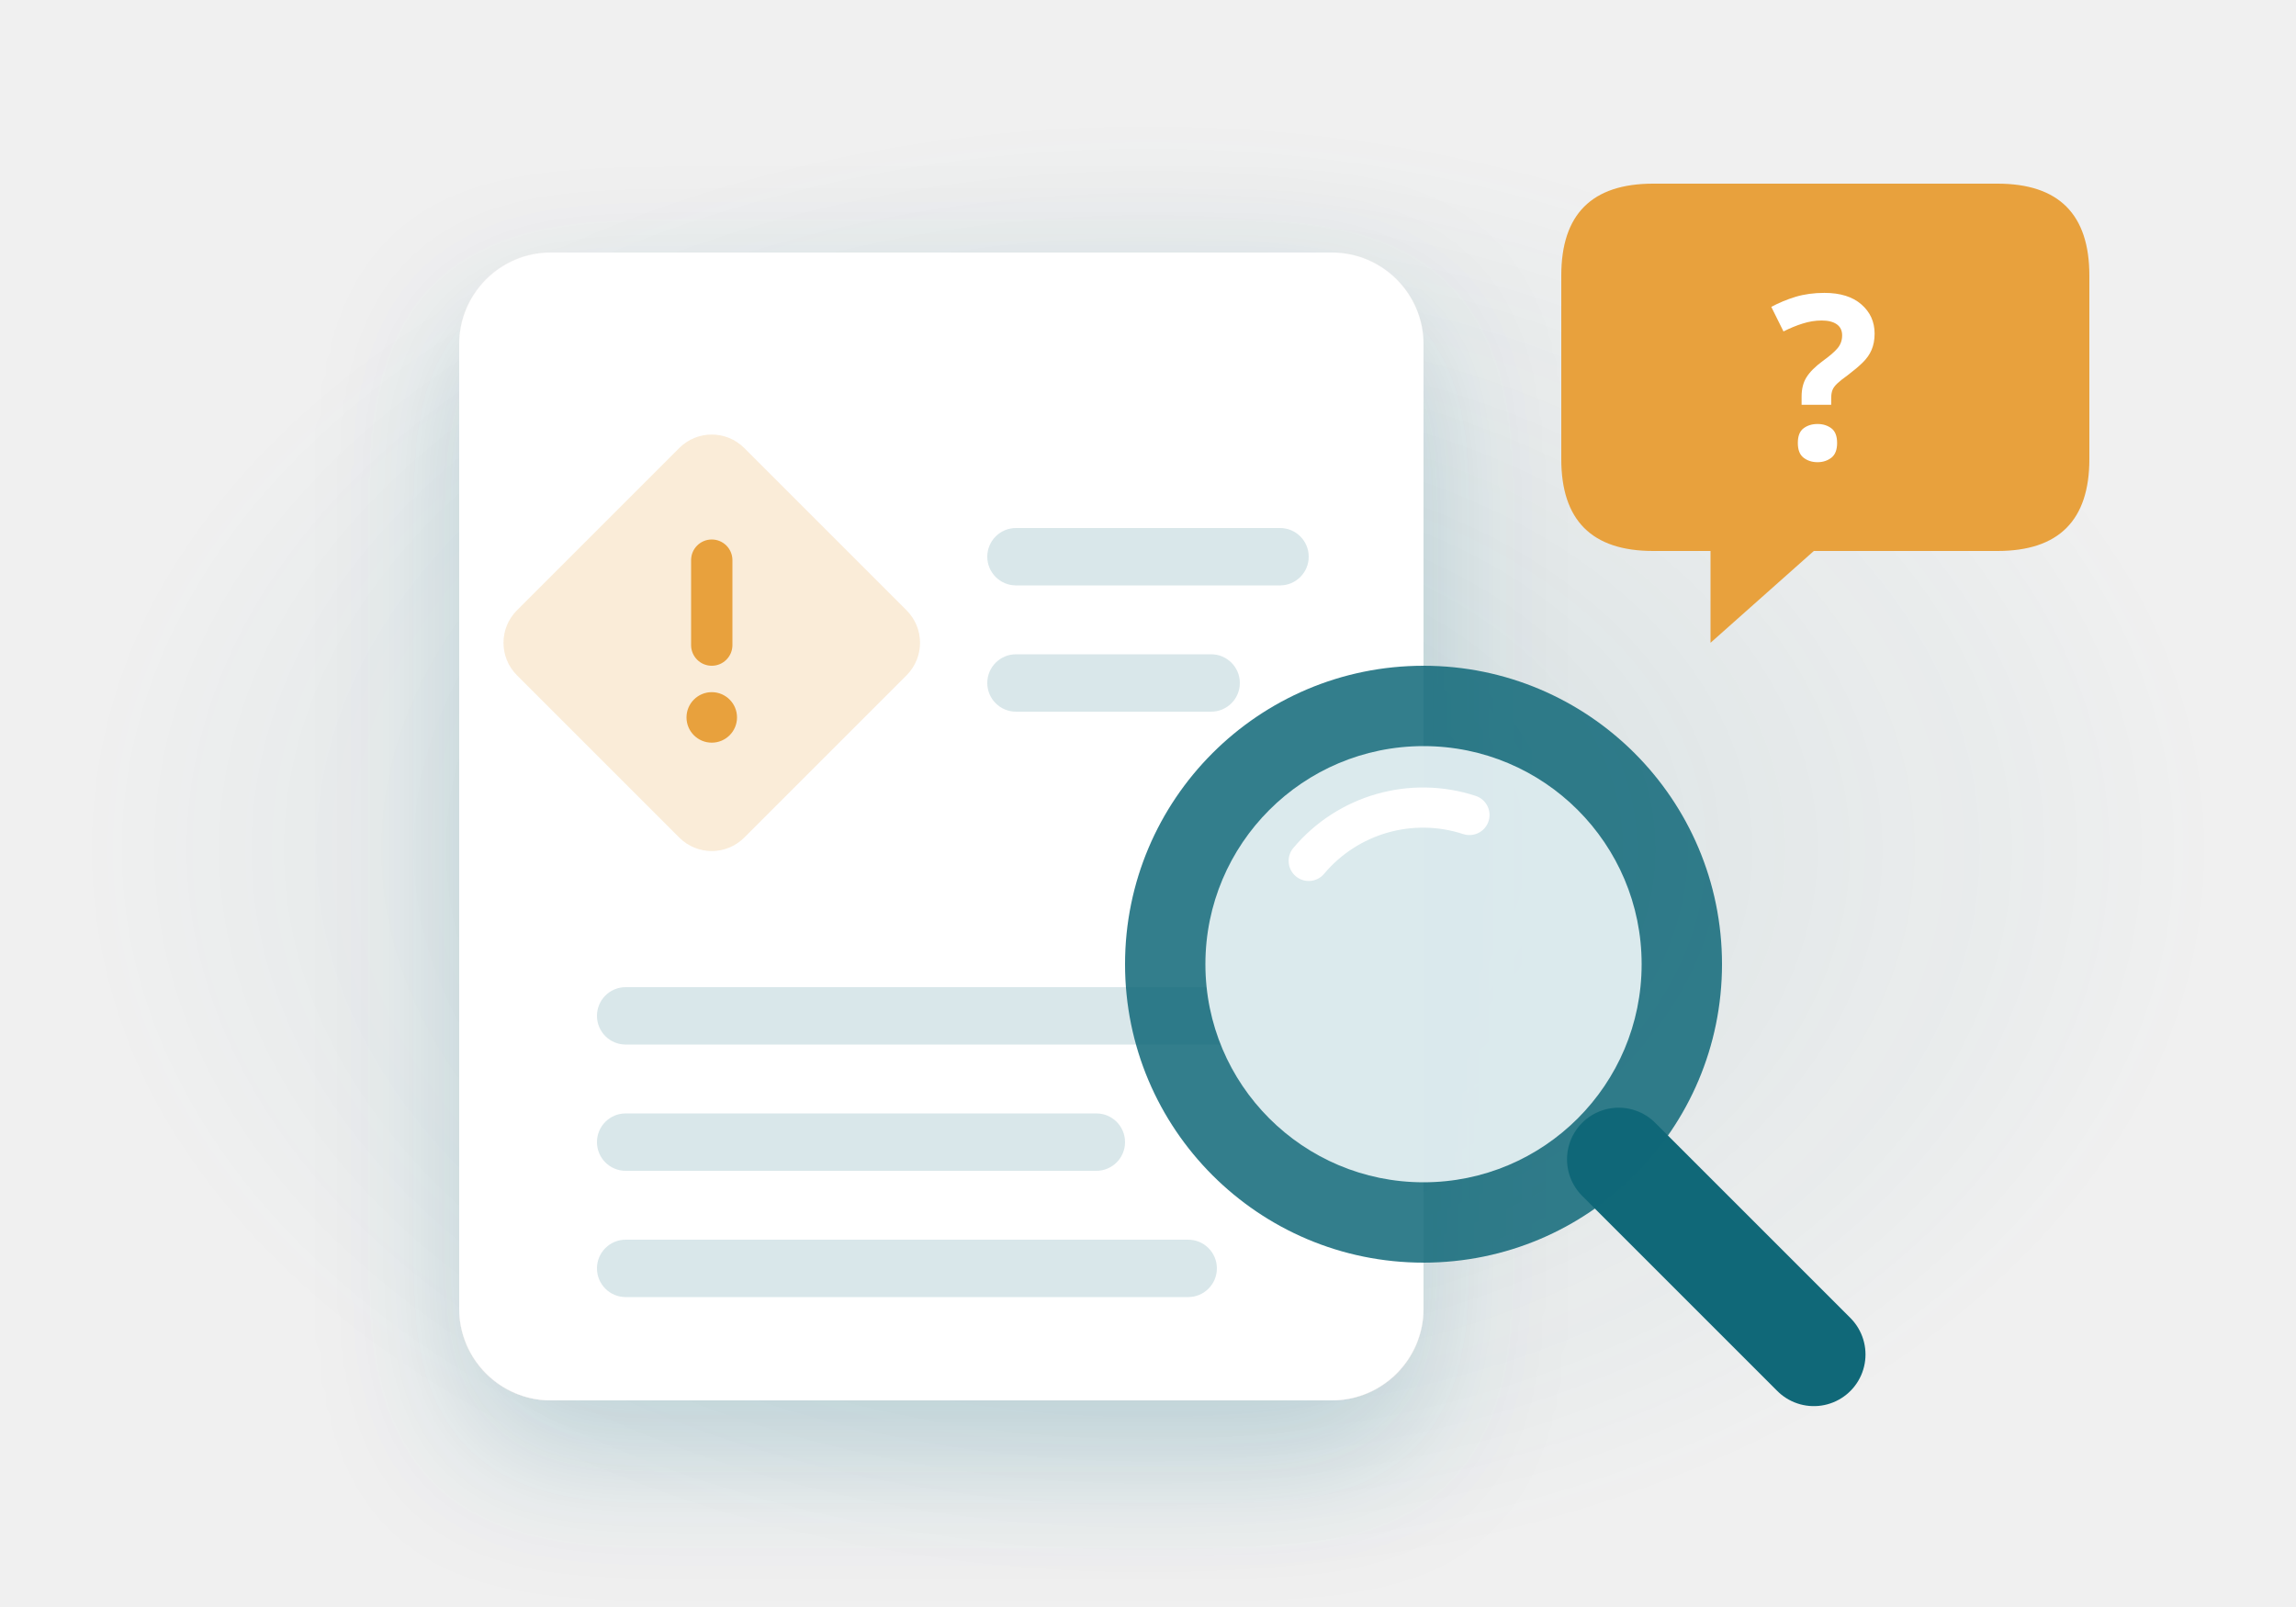
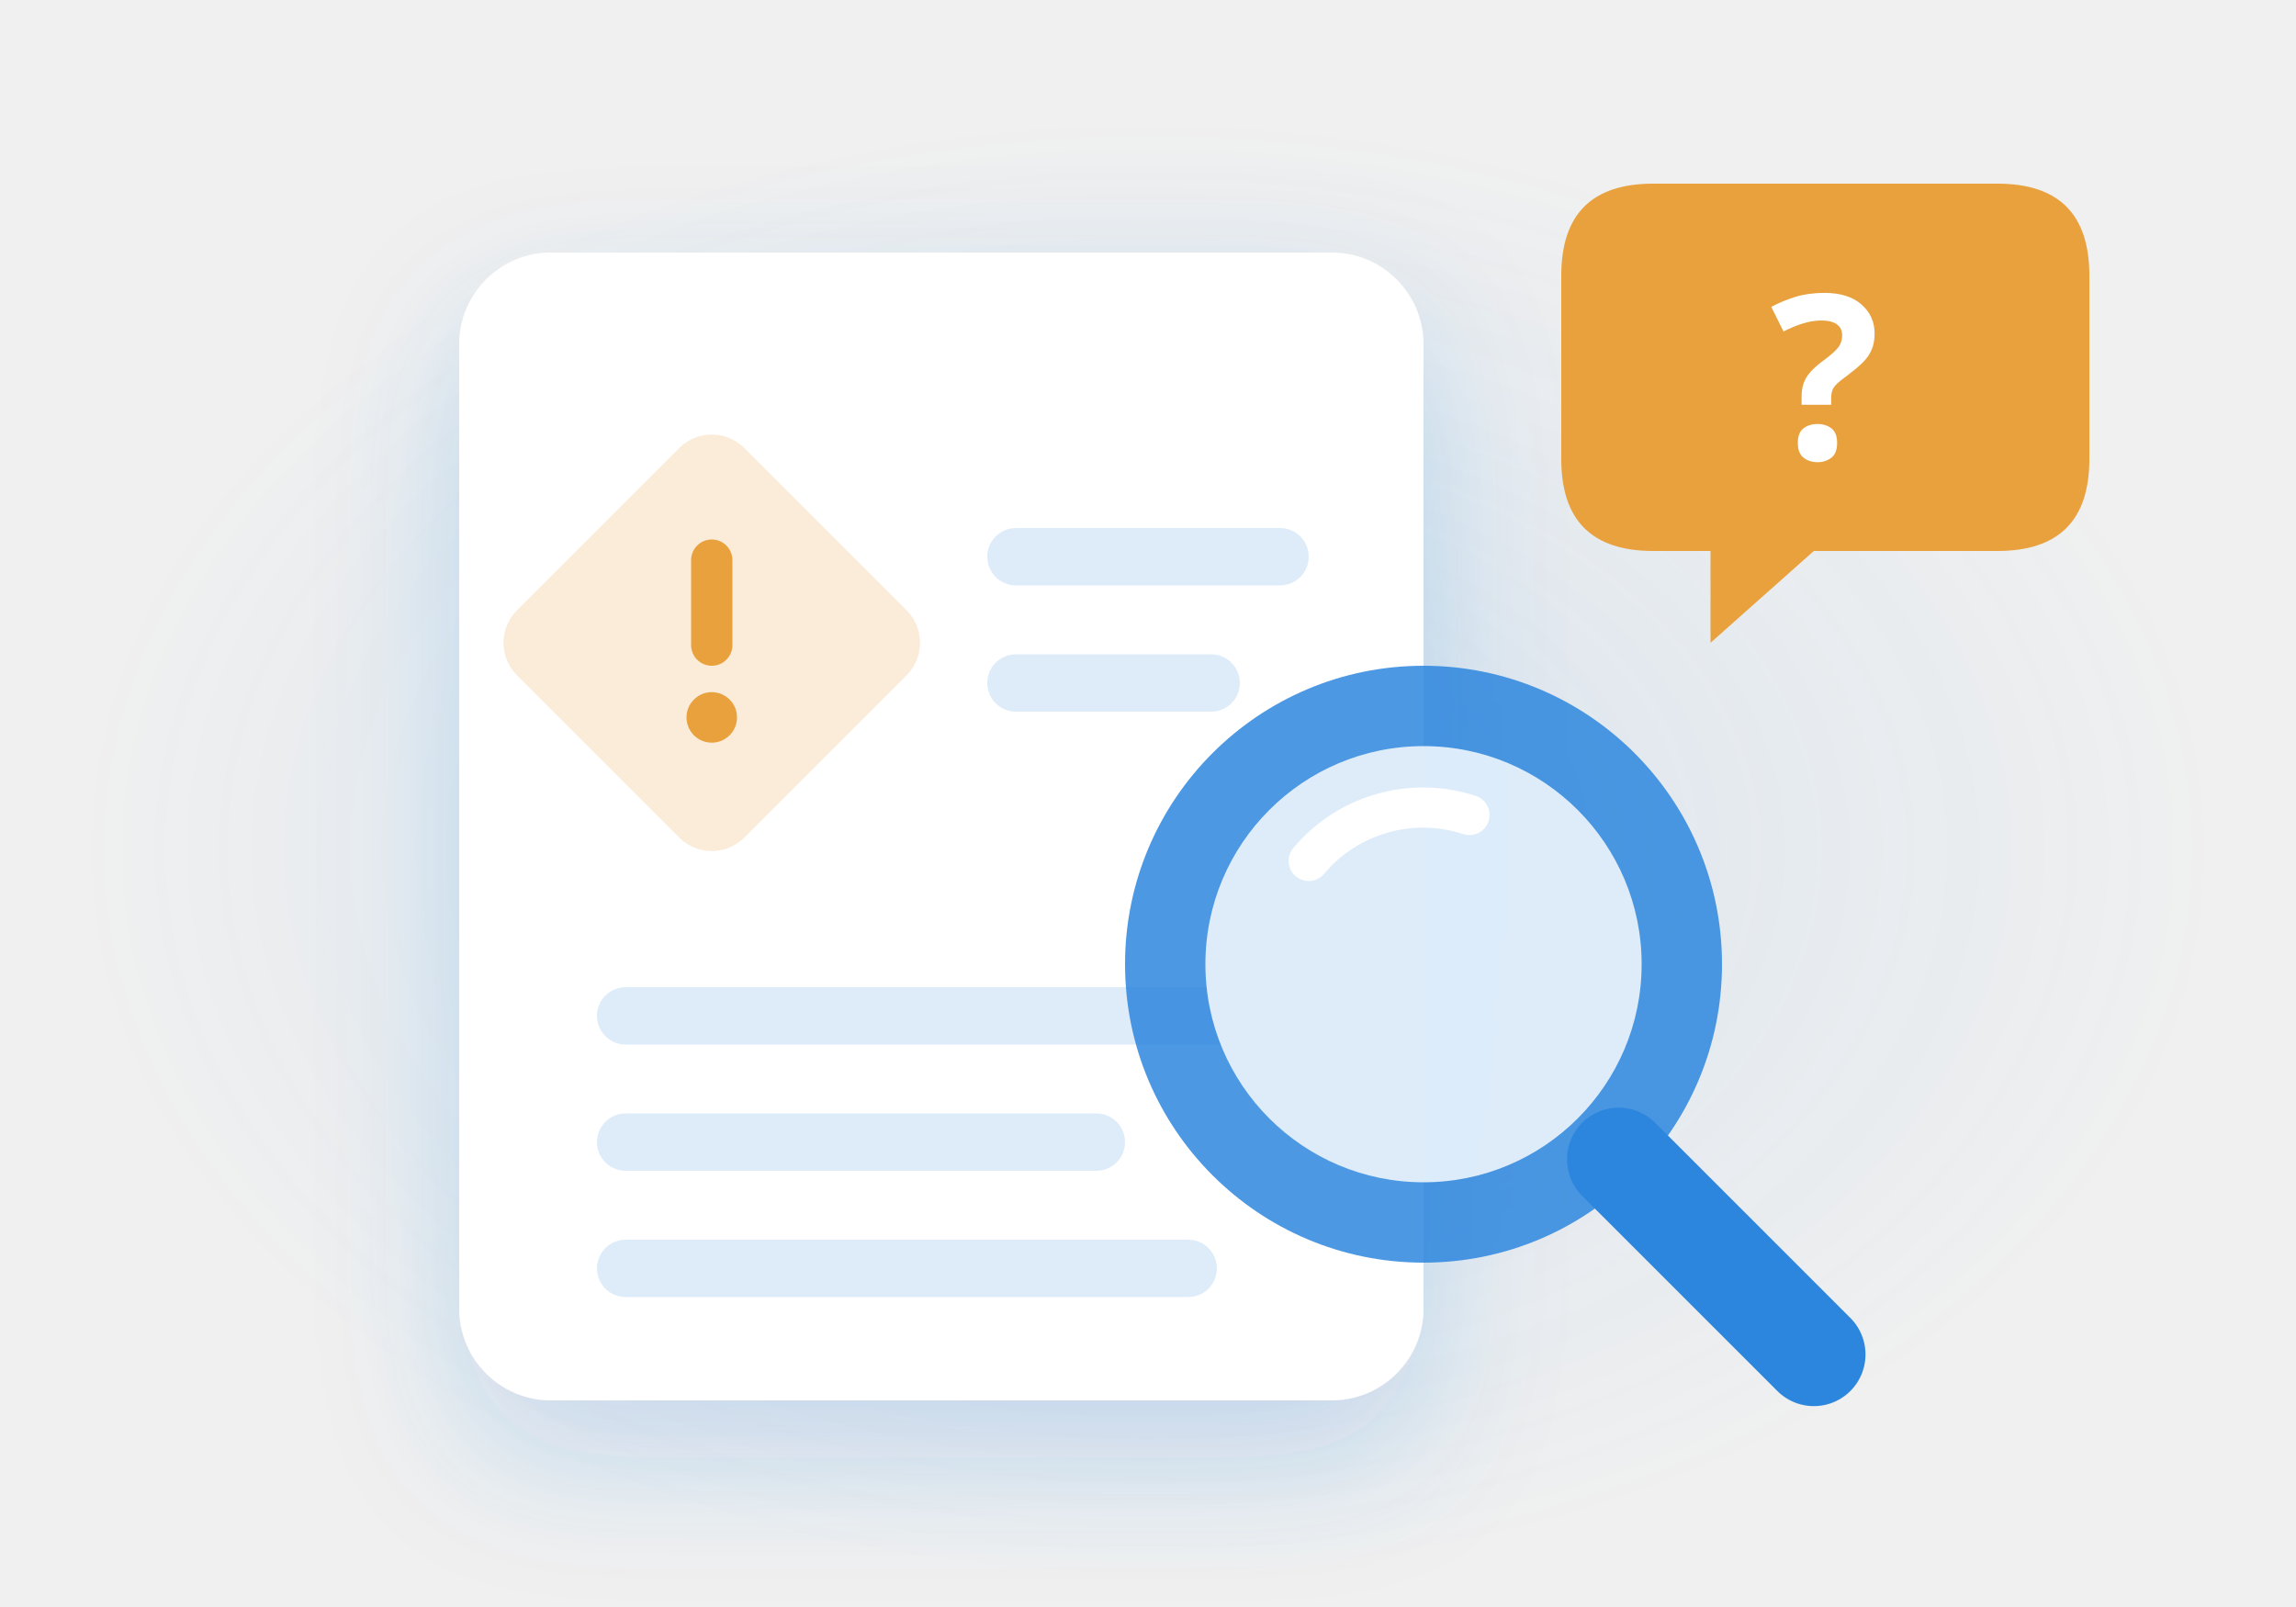
<svg xmlns="http://www.w3.org/2000/svg" viewBox="0 0 200 140" role="img" aria-label="虫眼鏡で書類を確認するイラスト">
  <defs>
    <radialGradient id="bg" cx=".5" cy=".5" r=".5">
-       <stop offset="0" stop-color="#106878" stop-opacity=".13" />
-       <stop offset="1" stop-color="#106878" stop-opacity="0" />
+       <stop offset="0" stop-color="#2d86de" stop-opacity=".13" />
+       <stop offset="1" stop-color="#2d86de" stop-opacity="0" />
    </radialGradient>
    <filter id="sh" x="-30%" y="-30%" width="160%" height="170%">
-       <feDropShadow dx="0" dy="5" stdDeviation="6" flood-color="#106878" flood-opacity=".2" />
+       <feDropShadow dx="0" dy="5" stdDeviation="6" flood-color="#2d86de" flood-opacity=".2" />
    </filter>
  </defs>
  <ellipse cx="100" cy="74" rx="92" ry="64" fill="url(#bg)" />
  <rect x="40" y="22" width="84" height="100" rx="8" fill="#fff" filter="url(#sh)" />
  <g transform="translate(62 56) rotate(45)">
    <rect x="-14" y="-14" width="28" height="28" rx="4" fill="#e8a13d" fill-opacity=".2" />
  </g>
  <rect x="60.2" y="47" width="3.6" height="11" rx="1.8" fill="#e8a13d" />
  <circle cx="62" cy="62.5" r="2.2" fill="#e8a13d" />
-   <g fill="#106878" fill-opacity=".16">
+   <g fill="#2d86de" fill-opacity=".16">
    <rect x="86" y="46" width="28" height="5" rx="2.5" />
    <rect x="86" y="57" width="22" height="5" rx="2.5" />
    <rect x="52" y="86" width="60" height="5" rx="2.5" />
    <rect x="52" y="97" width="46" height="5" rx="2.5" />
    <rect x="52" y="108" width="54" height="5" rx="2.5" />
  </g>
-   <path d="M141 101 L158 118" stroke="#106878" stroke-width="9" stroke-linecap="round" />
-   <circle cx="124" cy="84" r="26" fill="#106878" fill-opacity=".85" />
-   <circle cx="124" cy="84" r="19" fill="#e9f3f5" fill-opacity=".92" />
+   <path d="M141 101 L158 118" stroke="#2d86de" stroke-width="9" stroke-linecap="round" />
+   <circle cx="124" cy="84" r="26" fill="#2d86de" fill-opacity=".85" />
+   <circle cx="124" cy="84" r="19" fill="#eaf3fc" fill-opacity=".92" />
  <path d="M114 75 a13 13 0 0 1 14 -4" stroke="#fff" stroke-width="3.5" fill="none" stroke-linecap="round" />
  <path d="M144 16 h30 q8 0 8 8 v16 q0 8-8 8 h-16 l-9 8 v-8 h-5 q-8 0-8-8 v-16 q0-8 8-8z" fill="#e8a13d" />
  <text x="159" y="40" text-anchor="middle" font-family="Poppins,sans-serif" font-size="20" font-weight="600" fill="#fff">?</text>
</svg>
